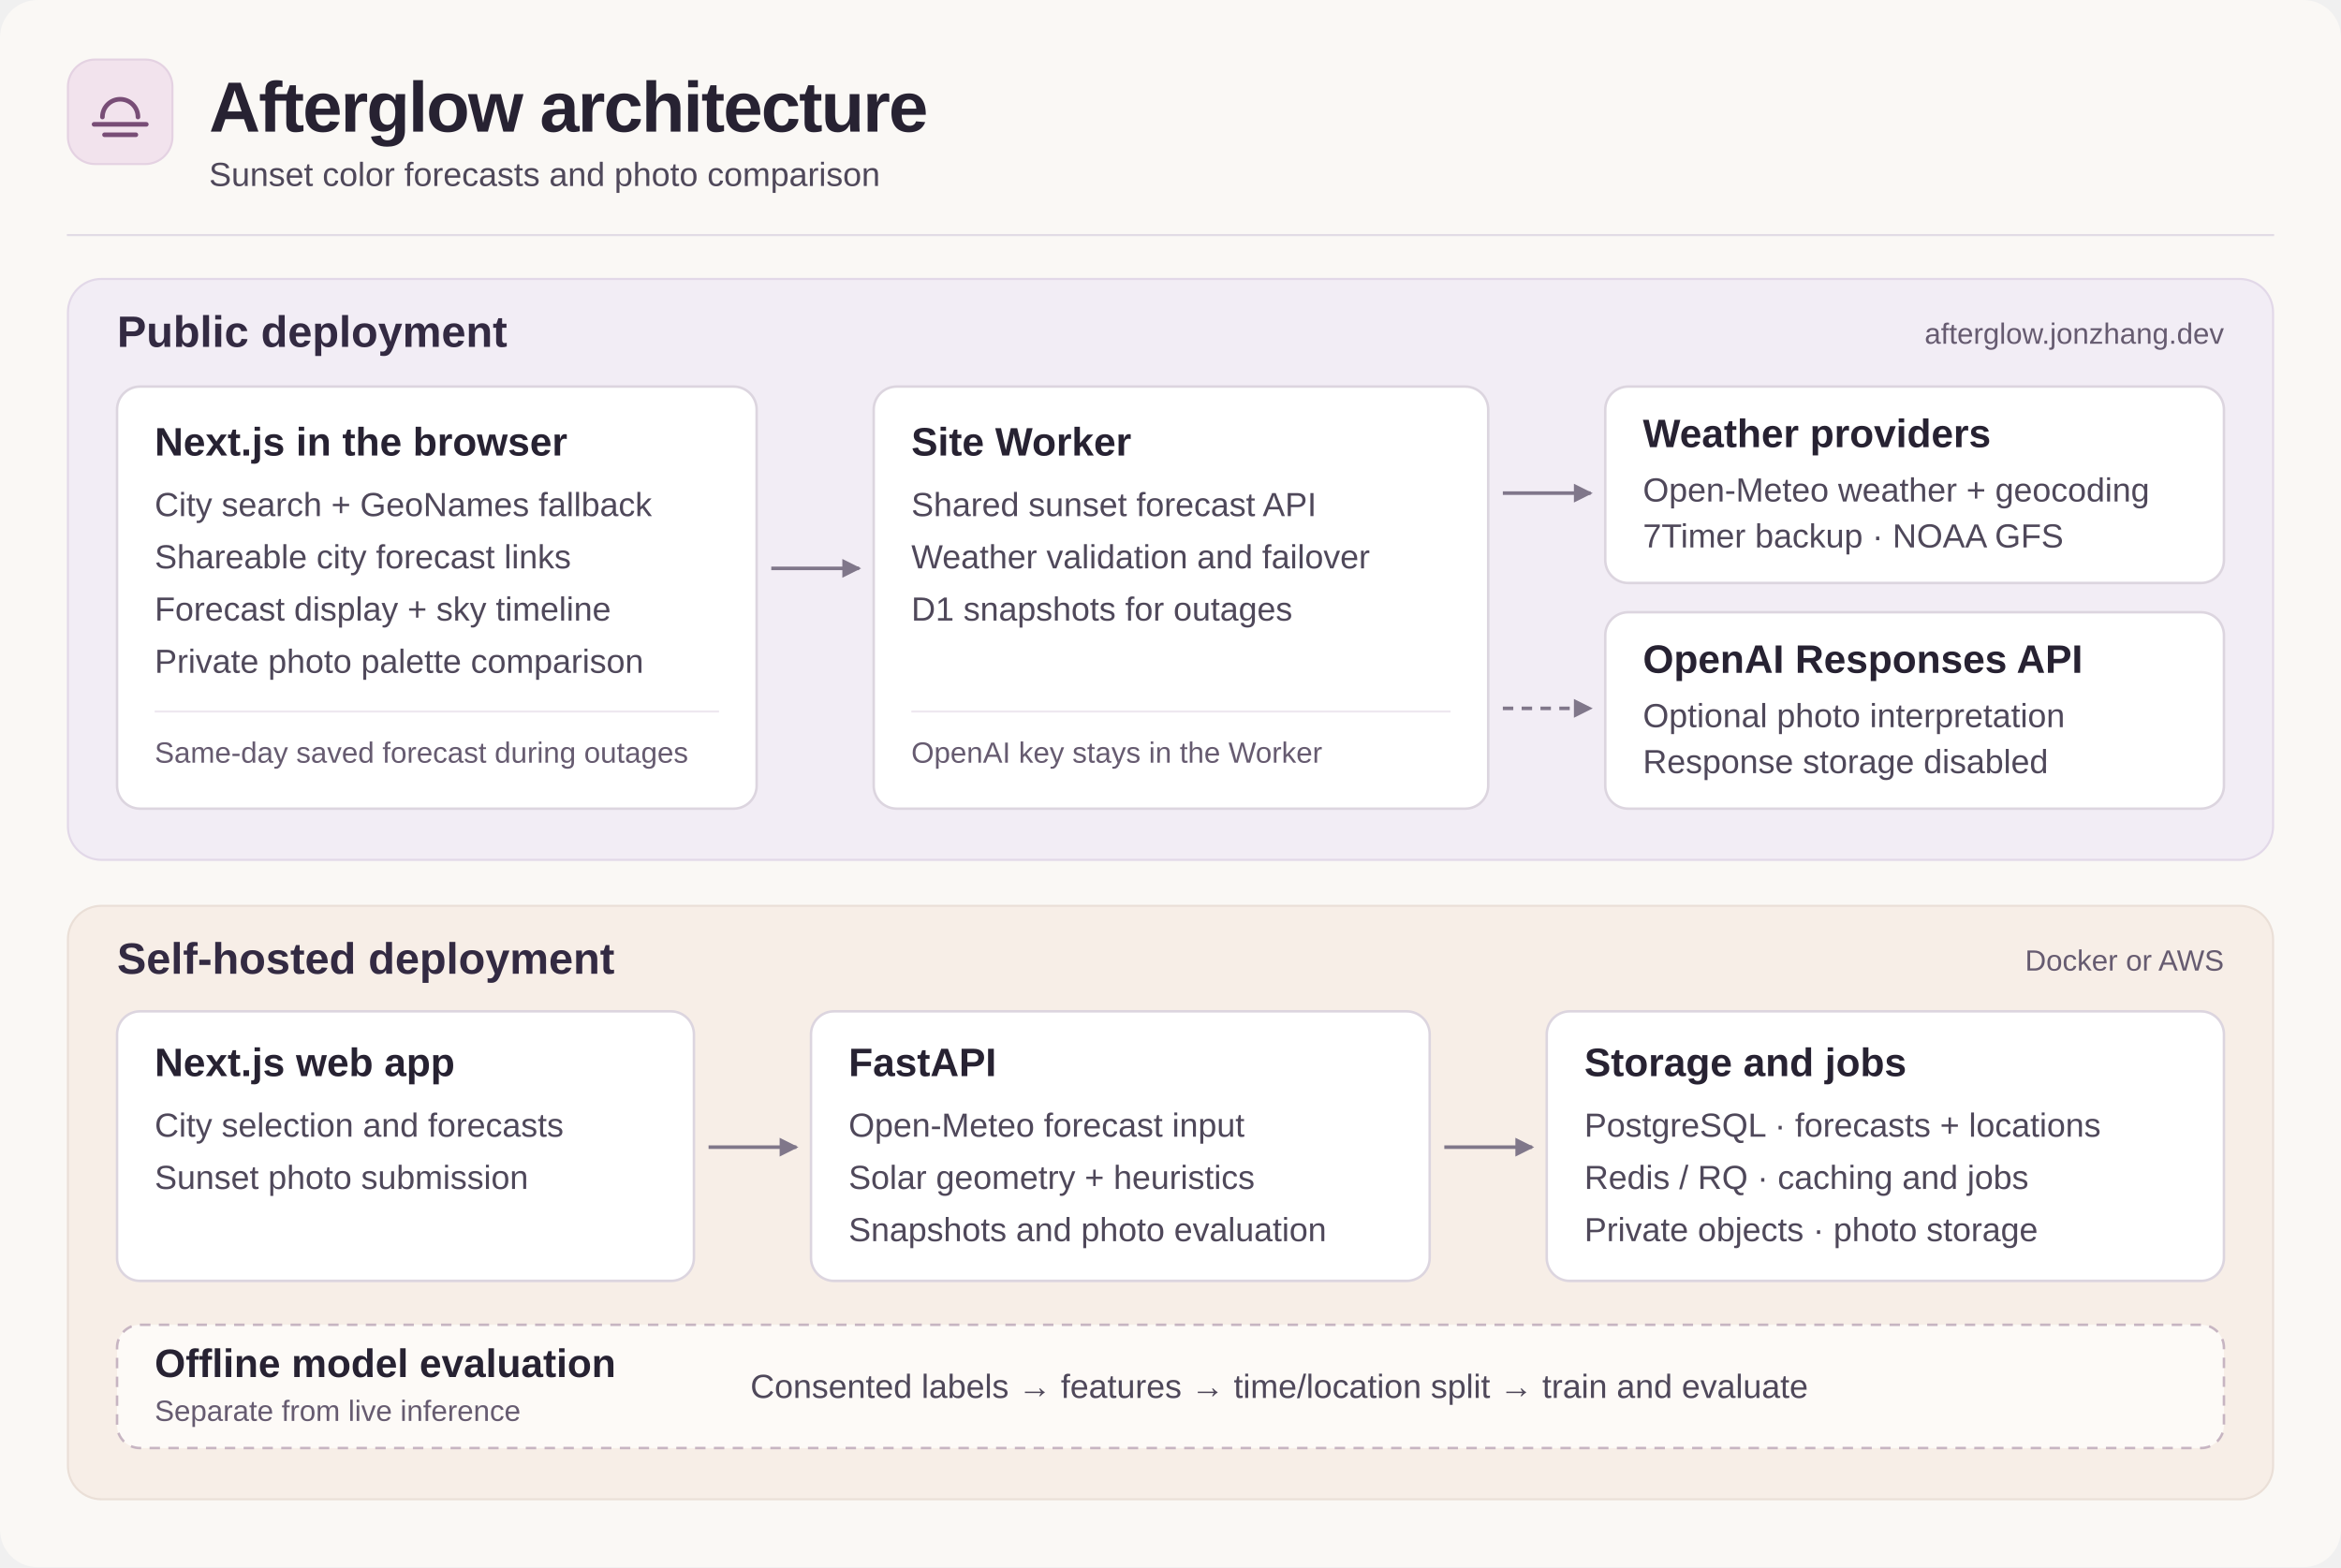
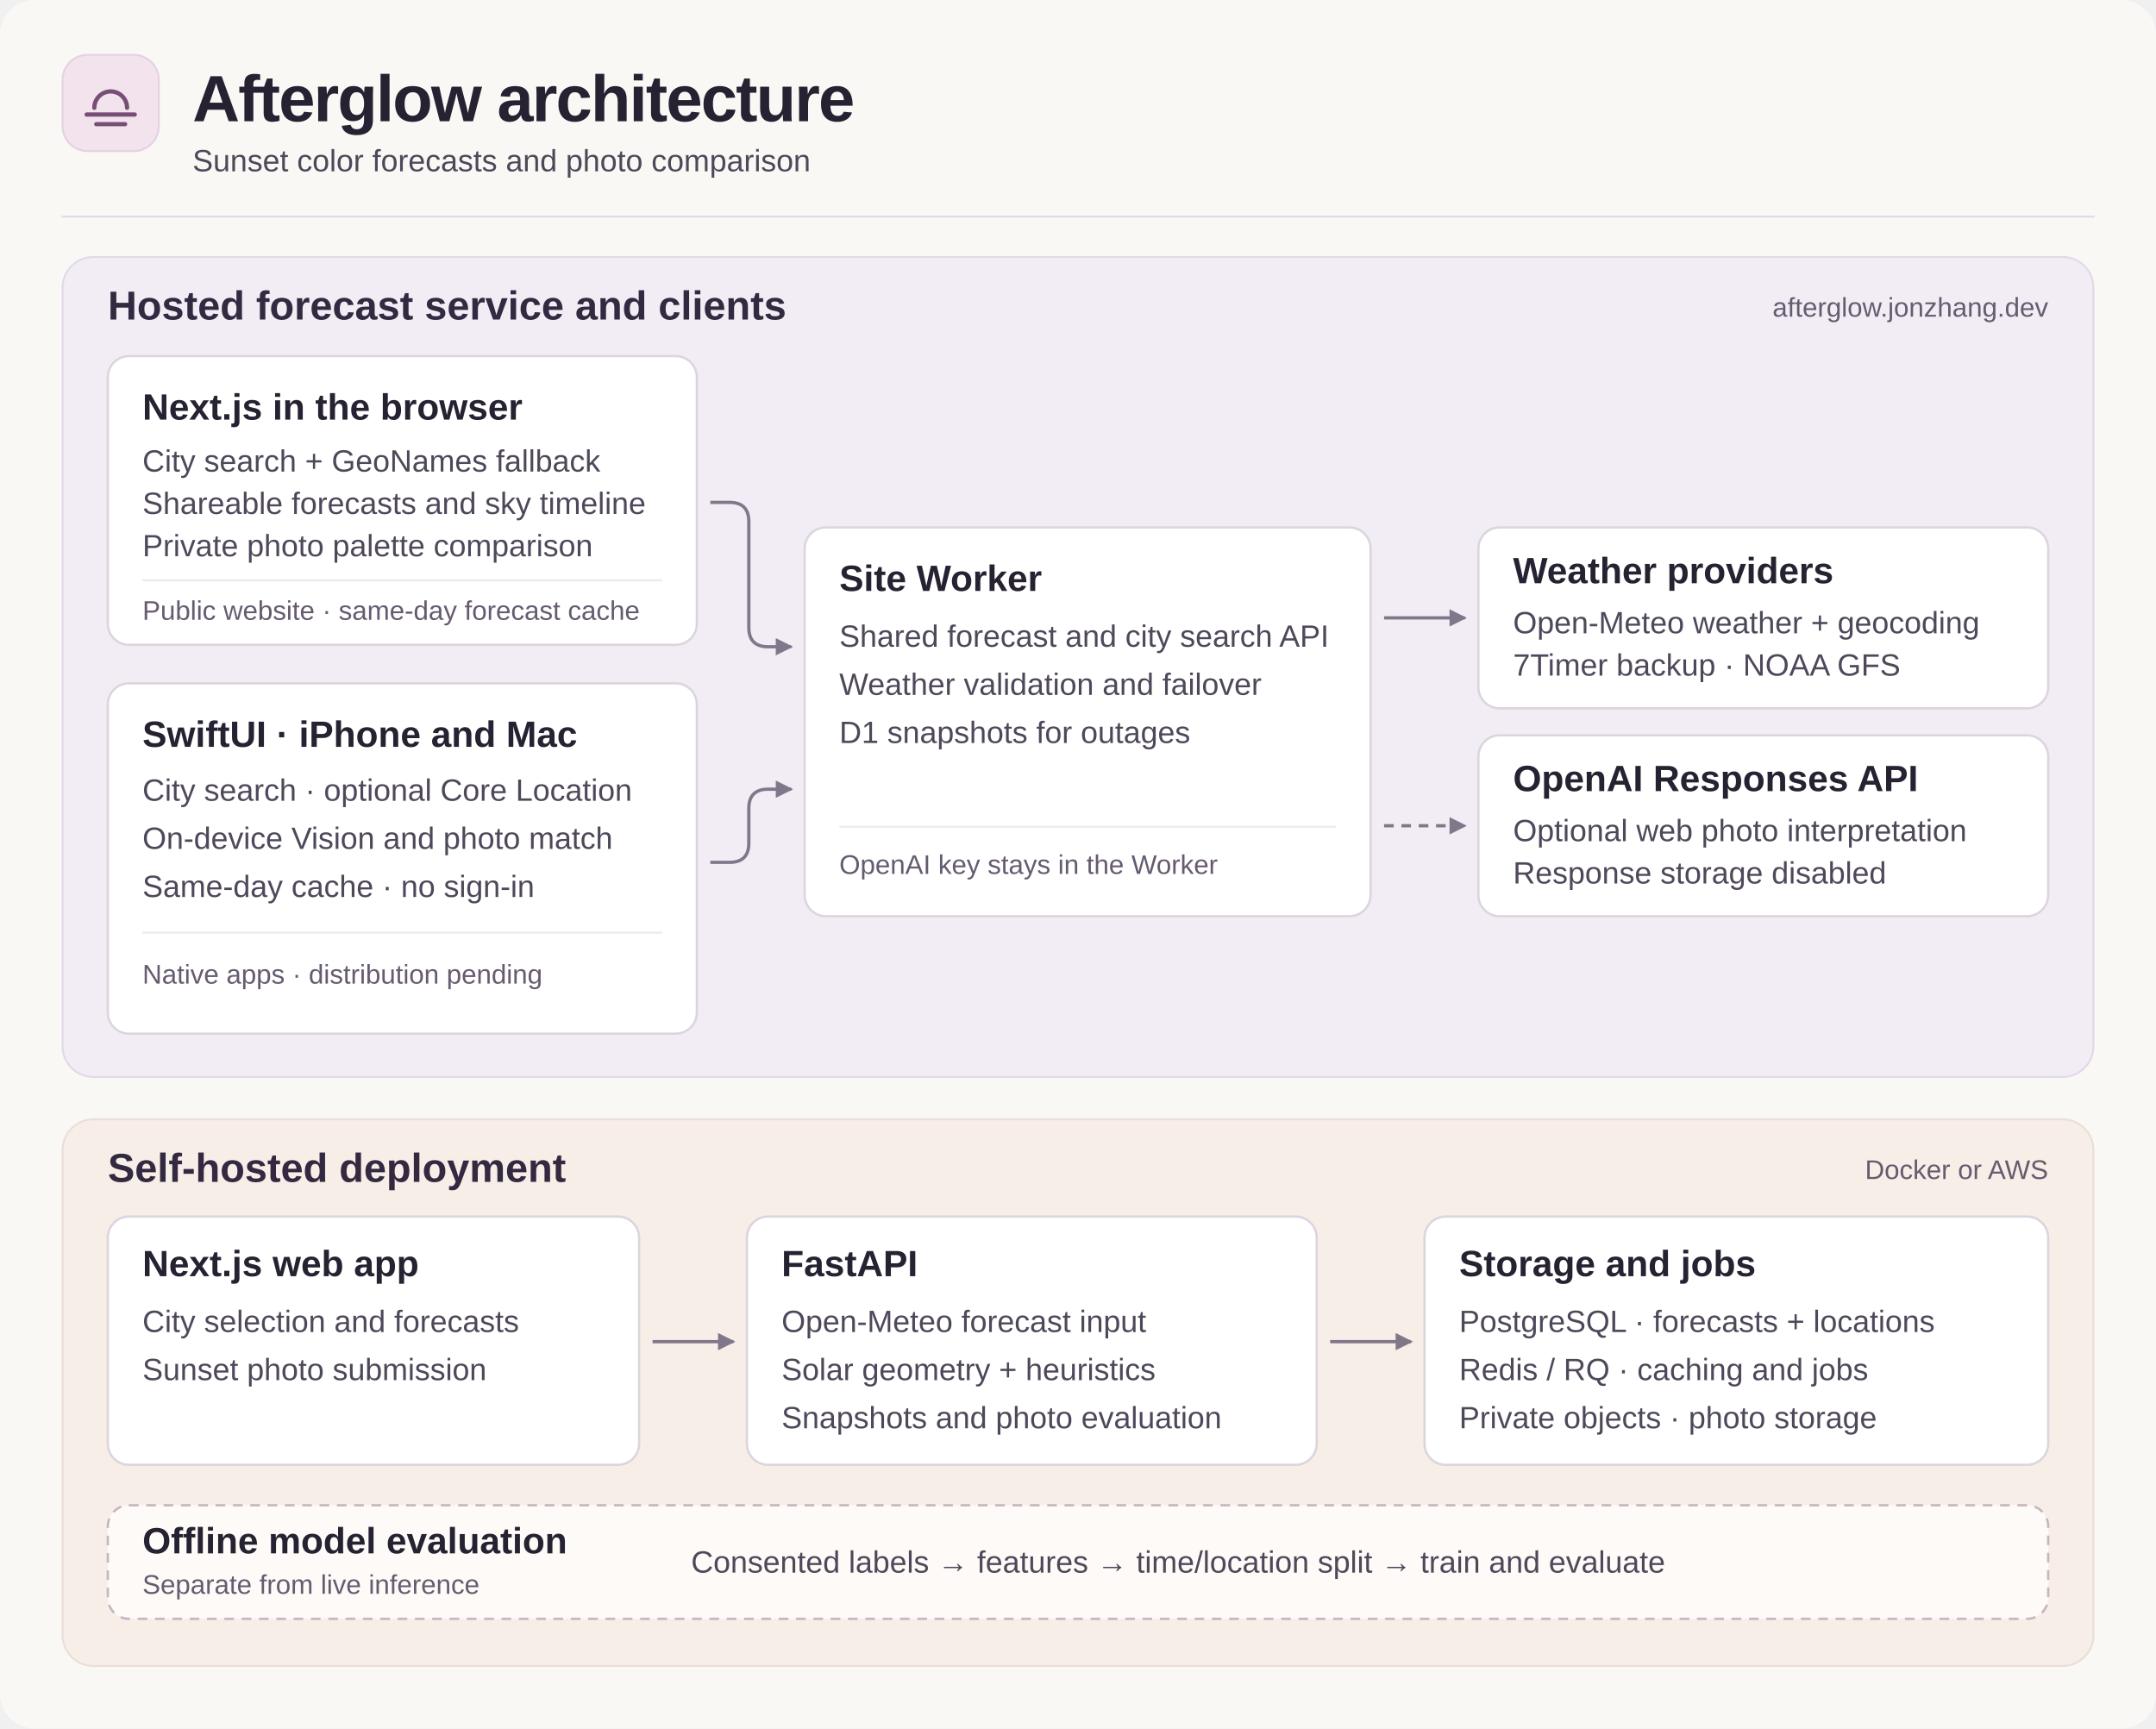
- <svg xmlns="http://www.w3.org/2000/svg" width="1120" height="750" viewBox="0 0 1120 750" role="img" aria-labelledby="title description">
+ <svg xmlns="http://www.w3.org/2000/svg" width="1120" height="898" viewBox="0 0 1120 898" role="img" aria-labelledby="title description">
  <defs>
    <marker id="arrow" markerWidth="9" markerHeight="9" refX="8" refY="4.5" orient="auto" markerUnits="userSpaceOnUse">
      <path d="M0 0 9 4.5 0 9Z" fill="#80778a" />
    </marker>
    <style>
      text { font-family: system-ui, -apple-system, BlinkMacSystemFont, "Segoe UI", Arial, sans-serif; }
      .title { font-size: 34px; font-weight: 700; letter-spacing: -0.8px; fill: #272232; }
      .section { font-size: 21px; font-weight: 700; fill: #332a42; }
      .heading { font-size: 19px; font-weight: 700; fill: #272232; }
      .body { font-size: 16px; font-weight: 400; fill: #4f485a; }
      .note { font-size: 14px; font-weight: 500; fill: #665b70; }
      .card { fill: #fff; stroke: #dcd5df; stroke-width: 1.2; }
      .flow { fill: none; stroke: #80778a; stroke-width: 1.7; stroke-linejoin: round; marker-end: url(#arrow); }
    </style>
  </defs>
-   <rect width="1120" height="750" rx="18" fill="#faf8f5" />
+   <rect width="1120" height="898" rx="18" fill="#faf8f5" />
  <rect x="32.5" y="28.5" width="50" height="50" rx="13" fill="#f2e3ed" stroke="#e4d2e2" />
  <path d="M45 59.5h25M49 56a8.5 8.5 0 0 1 17 0M50 64.5h15" fill="none" stroke="#784d76" stroke-width="2.2" stroke-linecap="round" />
  <text x="100" y="63" class="title">Afterglow architecture</text>
  <text x="100" y="89" class="body">Sunset color forecasts and photo comparison</text>
  <path d="M32 112.5h1056" stroke="#e1dbe5" />
-   <g aria-label="Public deployment">
-     <rect x="32.5" y="133.5" width="1055" height="278" rx="16" fill="#f2edf5" stroke="#e2d8e8" />
-     <text x="56" y="166" class="section">Public deployment</text>
+   <g aria-label="Hosted forecast service and clients">
+     <rect x="32.5" y="133.5" width="1055" height="426" rx="16" fill="#f2edf5" stroke="#e2d8e8" />
+     <text x="56" y="166" class="section">Hosted forecast service and clients</text>
    <text x="1064" y="164.5" class="note" text-anchor="end">afterglow.jonzhang.dev</text>
-     <rect x="56" y="185" width="306" height="202" rx="11" class="card" />
+     <rect x="56" y="185" width="306" height="150" rx="11" class="card" />
    <text x="74" y="218" class="heading">Next.js in the browser</text>
-     <text x="74" y="247" class="body">City search + GeoNames fallback</text>
-     <text x="74" y="272" class="body">Shareable city forecast links</text>
-     <text x="74" y="297" class="body">Forecast display + sky timeline</text>
-     <text x="74" y="322" class="body">Private photo palette comparison</text>
-     <path d="M74 340.5h270" stroke="#eee8f0" />
-     <text x="74" y="365" class="note">Same-day saved forecast during outages</text>
-     <rect x="418" y="185" width="294" height="202" rx="11" class="card" />
-     <text x="436" y="218" class="heading">Site Worker</text>
-     <text x="436" y="247" class="body">Shared sunset forecast API</text>
-     <text x="436" y="272" class="body">Weather validation and failover</text>
-     <text x="436" y="297" class="body">D1 snapshots for outages</text>
-     <path d="M436 340.5h258" stroke="#eee8f0" />
-     <text x="436" y="365" class="note">OpenAI key stays in the Worker</text>
-     <rect x="768" y="185" width="296" height="94" rx="11" class="card" />
-     <text x="786" y="214" class="heading">Weather providers</text>
-     <text x="786" y="240" class="body">Open-Meteo weather + geocoding</text>
-     <text x="786" y="262" class="body">7Timer backup · NOAA GFS</text>
-     <rect x="768" y="293" width="296" height="94" rx="11" class="card" />
-     <text x="786" y="322" class="heading">OpenAI Responses API</text>
-     <text x="786" y="348" class="body">Optional photo interpretation</text>
-     <text x="786" y="370" class="body">Response storage disabled</text>
-     <path d="M369 272h42" class="flow" />
-     <path d="M719 236h42" class="flow" />
-     <path d="M719 339h42" class="flow" stroke-dasharray="5 4" />
+     <text x="74" y="245" class="body">City search + GeoNames fallback</text>
+     <text x="74" y="267" class="body">Shareable forecasts and sky timeline</text>
+     <text x="74" y="289" class="body">Private photo palette comparison</text>
+     <path d="M74 301.5h270" stroke="#eee8f0" />
+     <text x="74" y="322" class="note">Public website · same-day forecast cache</text>
+     <rect x="56" y="355" width="306" height="182" rx="11" class="card" />
+     <text x="74" y="388" class="heading">SwiftUI · iPhone and Mac</text>
+     <text x="74" y="416" class="body">City search · optional Core Location</text>
+     <text x="74" y="441" class="body">On-device Vision and photo match</text>
+     <text x="74" y="466" class="body">Same-day cache · no sign-in</text>
+     <path d="M74 484.5h270" stroke="#eee8f0" />
+     <text x="74" y="511" class="note">Native apps · distribution pending</text>
+     <rect x="418" y="274" width="294" height="202" rx="11" class="card" />
+     <text x="436" y="307" class="heading">Site Worker</text>
+     <text x="436" y="336" class="body">Shared forecast and city search API</text>
+     <text x="436" y="361" class="body">Weather validation and failover</text>
+     <text x="436" y="386" class="body">D1 snapshots for outages</text>
+     <path d="M436 429.5h258" stroke="#eee8f0" />
+     <text x="436" y="454" class="note">OpenAI key stays in the Worker</text>
+     <rect x="768" y="274" width="296" height="94" rx="11" class="card" />
+     <text x="786" y="303" class="heading">Weather providers</text>
+     <text x="786" y="329" class="body">Open-Meteo weather + geocoding</text>
+     <text x="786" y="351" class="body">7Timer backup · NOAA GFS</text>
+     <rect x="768" y="382" width="296" height="94" rx="11" class="card" />
+     <text x="786" y="411" class="heading">OpenAI Responses API</text>
+     <text x="786" y="437" class="body">Optional web photo interpretation</text>
+     <text x="786" y="459" class="body">Response storage disabled</text>
+     <path d="M369 261h10q10 0 10 10v55q0 10 10 10h12" class="flow" />
+     <path d="M369 448h10q10 0 10-10v-18q0-10 10-10h12" class="flow" />
+     <path d="M719 321h42" class="flow" />
+     <path d="M719 429h42" class="flow" stroke-dasharray="5 4" />
  </g>
-   <g aria-label="Self-hosted deployment">
+   <g aria-label="Self-hosted deployment" transform="translate(0 148)">
    <rect x="32.5" y="433.5" width="1055" height="284" rx="16" fill="#f7eee7" stroke="#eadfd7" />
    <text x="56" y="466" class="section">Self-hosted deployment</text>
    <text x="1064" y="464.5" class="note" text-anchor="end">Docker or AWS</text>
    <rect x="56" y="484" width="276" height="129" rx="11" class="card" />
    <text x="74" y="515" class="heading">Next.js web app</text>
    <text x="74" y="544" class="body">City selection and forecasts</text>
    <text x="74" y="569" class="body">Sunset photo submission</text>
    <rect x="388" y="484" width="296" height="129" rx="11" class="card" />
    <text x="406" y="515" class="heading">FastAPI</text>
    <text x="406" y="544" class="body">Open-Meteo forecast input</text>
    <text x="406" y="569" class="body">Solar geometry + heuristics</text>
    <text x="406" y="594" class="body">Snapshots and photo evaluation</text>
    <rect x="740" y="484" width="324" height="129" rx="11" class="card" />
    <text x="758" y="515" class="heading">Storage and jobs</text>
    <text x="758" y="544" class="body">PostgreSQL · forecasts + locations</text>
    <text x="758" y="569" class="body">Redis / RQ · caching and jobs</text>
    <text x="758" y="594" class="body">Private objects · photo storage</text>
    <path d="M339 549h42" class="flow" />
    <path d="M691 549h42" class="flow" />
    <rect x="56" y="634" width="1008" height="59" rx="11" fill="#fdfaf7" stroke="#c7b5c2" stroke-width="1.2" stroke-dasharray="5 4" />
    <text x="74" y="659" class="heading">Offline model evaluation</text>
    <text x="74" y="680" class="note">Separate from live inference</text>
    <text x="359" y="669" class="body">Consented labels → features → time/location split → train and evaluate</text>
  </g>
</svg>
